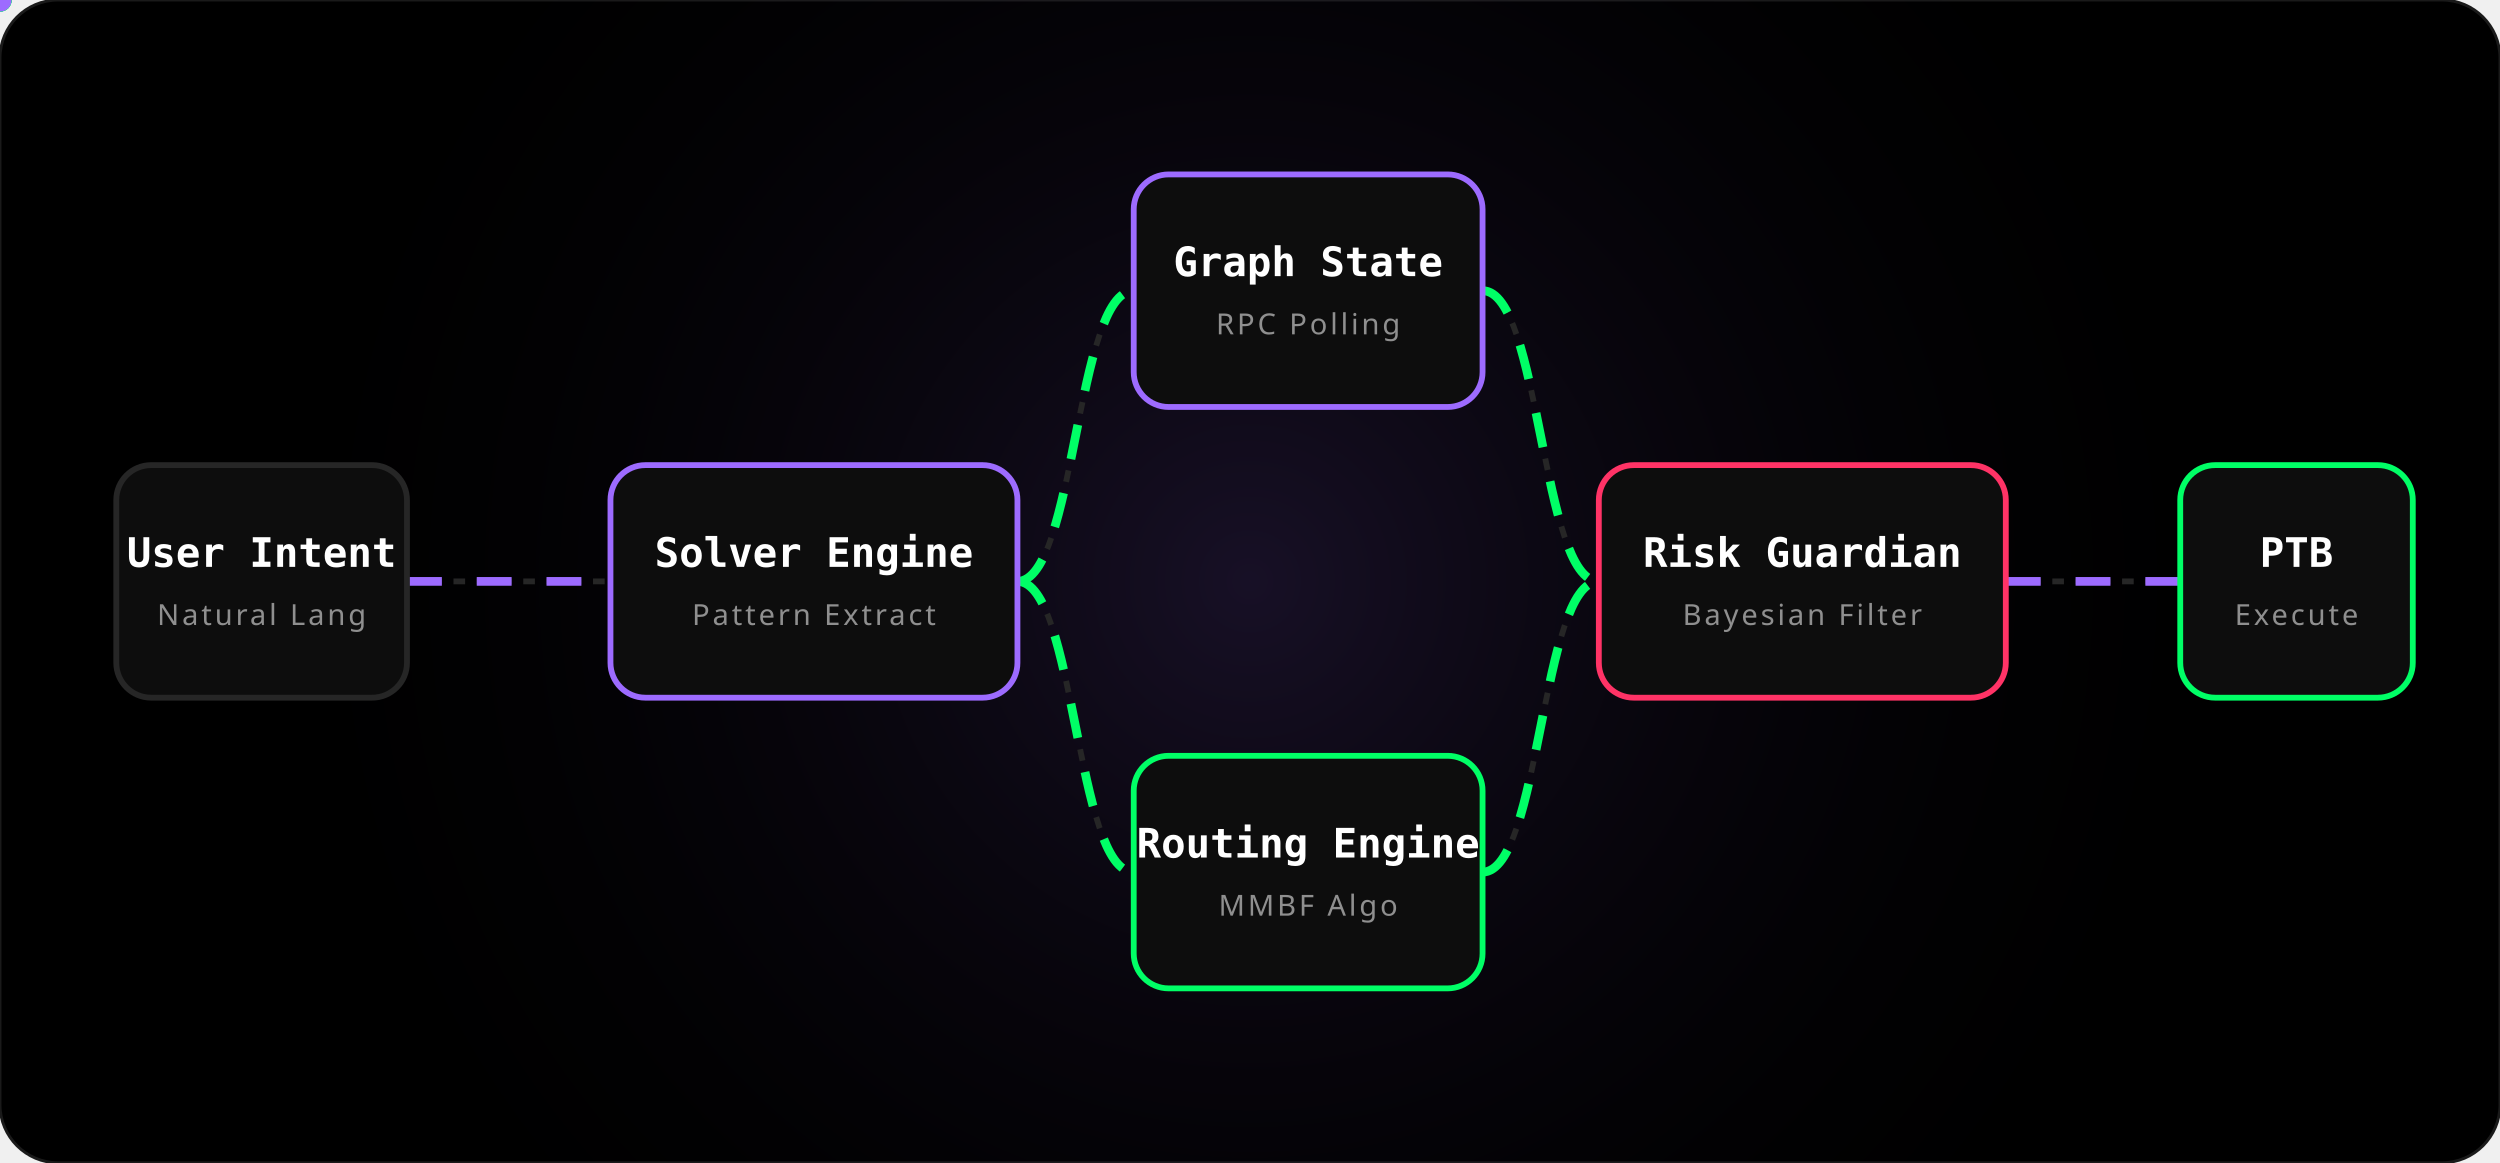
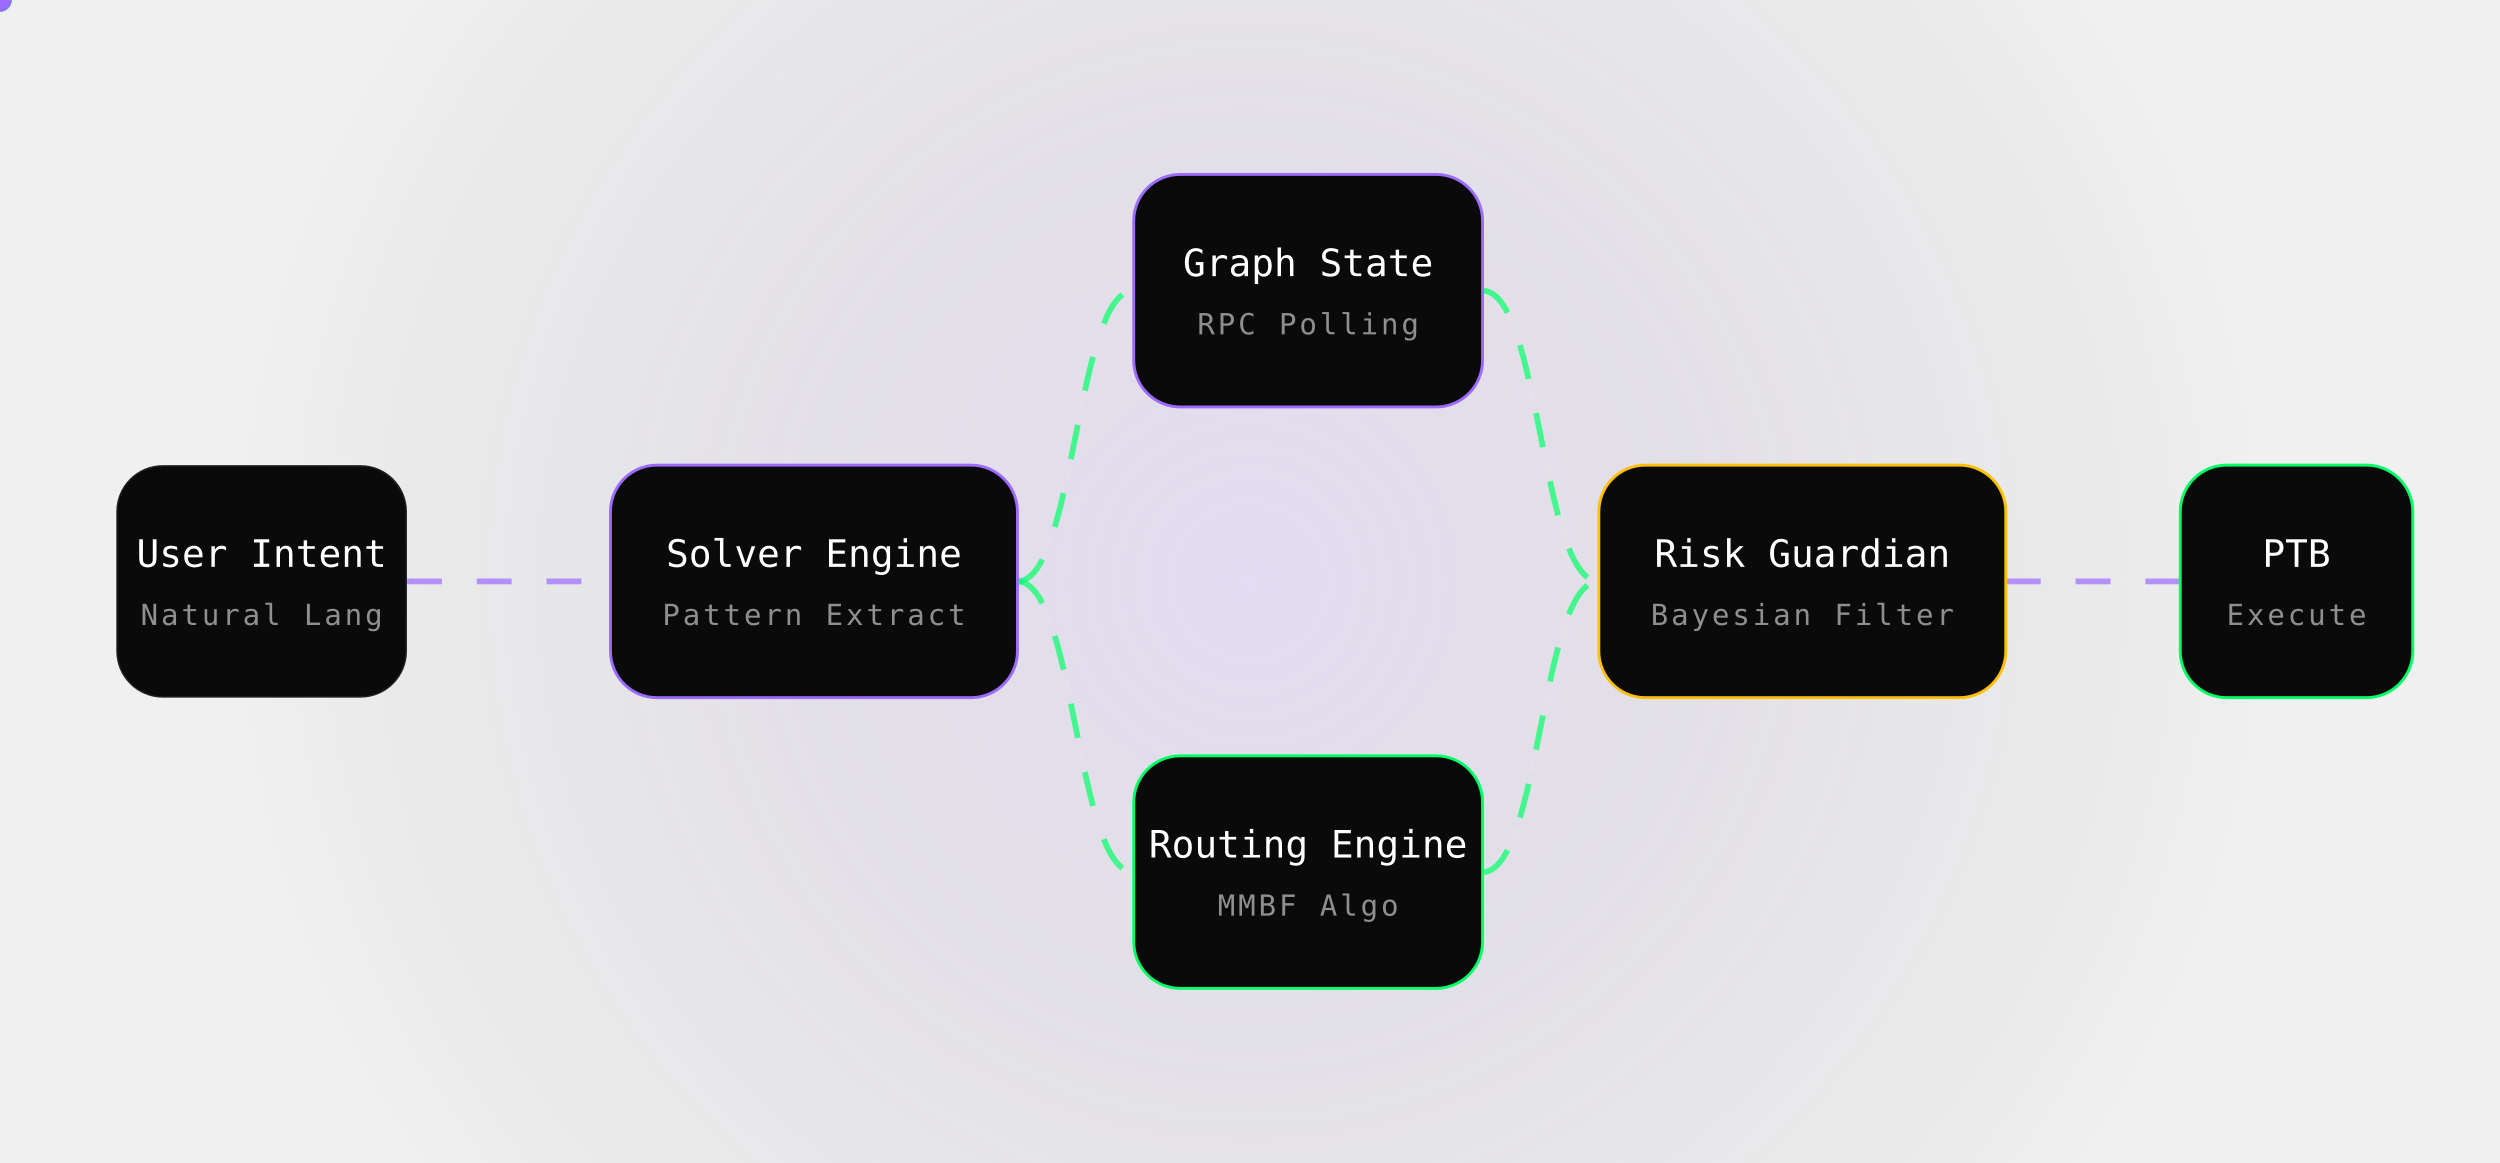
<svg xmlns="http://www.w3.org/2000/svg" width="100%" height="100%" viewBox="0 0 860 400">
  <defs>
    <radialGradient id="glow" cx="50%" cy="50%" r="50%">
      <stop offset="0%" stop-color="#9D6BFF" stop-opacity="0.15" />
      <stop offset="100%" stop-color="#000000" stop-opacity="0" />
    </radialGradient>
  </defs>
  <style>
-     .rect-bg { fill: #000000; rx: 20; stroke: #1A1A1A; stroke-width: 1; }
-     .node { fill: #0D0D0D; stroke: #262626; stroke-width: 2; rx: 12; }
-     .node-active { fill: #0D0D0D; stroke: #9D6BFF; stroke-width: 2; rx: 12; }
-     .node-safe { fill: #0D0D0D; stroke: #00FF66; stroke-width: 2; rx: 12; }
-     .text { fill: #FFFFFF; font-family: ui-monospace, SFMono-Regular, Menlo, Monaco, monospace; font-size: 14px; text-anchor: middle; font-weight: bold; }
-     .text-sub { fill: #8F8F8F; font-family: ui-sans-serif, system-ui, sans-serif; font-size: 10px; text-transform: uppercase; text-anchor: middle; letter-spacing: 1px; }
-     .line { fill: none; stroke: #262626; stroke-width: 2; stroke-dasharray: 4 4; }
-     .flow-path { fill: none; stroke: #9D6BFF; stroke-width: 3; stroke-dasharray: 12 12; animation: dash 2s linear infinite; }
-     .flow-path-fast { fill: none; stroke: #00FF66; stroke-width: 3; stroke-dasharray: 12 12; animation: dash 1s linear infinite; }
+     .rect-bg { fill: transparent; }
+     .node { fill: #0A0A0A; stroke: rgba(255,255,255,0.1); stroke-width: 1; rx: 16; }
+     .node-active { fill: #0A0A0A; stroke: #9D6BFF; stroke-width: 1; rx: 16; }
+     .node-safe { fill: #0A0A0A; stroke: #00FF66; stroke-width: 1; rx: 16; }
+     .text { fill: #FFFFFF; font-family: ui-monospace, SFMono-Regular, Menlo, Monaco, monospace; font-size: 13px; text-anchor: middle; font-weight: 500; }
+     .text-sub { fill: #8F8F8F; font-family: ui-monospace, SFMono-Regular, Menlo, Monaco, monospace; font-size: 10px; text-transform: uppercase; text-anchor: middle; letter-spacing: 1px; }
+     .line { fill: none; stroke: rgba(255,255,255,0.05); stroke-width: 2; stroke-dasharray: 4 4; }
+     .flow-path { fill: none; stroke: #9D6BFF; stroke-width: 2; stroke-dasharray: 12 12; animation: dash 2s linear infinite; opacity: 0.7; }
+     .flow-path-fast { fill: none; stroke: #00FF66; stroke-width: 2; stroke-dasharray: 12 12; animation: dash 1s linear infinite; opacity: 0.7; }
    @keyframes dash { to { stroke-dashoffset: -48; } }
-     @keyframes pulseBorder { 0% { stroke: #262626; } 50% { stroke: #9D6BFF; } 100% { stroke: #262626; } }
-     @keyframes pulseSafe { 0% { stroke: #262626; } 50% { stroke: #00FF66; } 100% { stroke: #262626; } }
+     @keyframes pulseBorder { 0% { stroke: rgba(255,255,255,0.1); } 50% { stroke: #9D6BFF; } 100% { stroke: rgba(255,255,255,0.1); } }
+     @keyframes pulseSafe { 0% { stroke: rgba(255,255,255,0.1); } 50% { stroke: #00FF66; } 100% { stroke: rgba(255,255,255,0.1); } }
    .pulse-anim { animation: pulseBorder 2s infinite; }
    .pulse-safe-anim { animation: pulseSafe 2.5s infinite; }
  </style>
  <rect width="100%" height="100%" class="rect-bg" />
  <circle cx="430" cy="200" r="350" fill="url(#glow)" />
  <path class="line" d="M 140 200 L 210 200" />
  <path class="line" d="M 350 200 C 370 200, 370 100, 390 100" />
  <path class="line" d="M 350 200 C 370 200, 370 300, 390 300" />
  <path class="line" d="M 510 100 C 530 100, 530 200, 550 200" />
  <path class="line" d="M 510 300 C 530 300, 530 200, 550 200" />
  <path class="line" d="M 690 200 L 750 200" />
  <path class="flow-path" d="M 140 200 L 210 200" />
  <path class="flow-path-fast" d="M 350 200 C 370 200, 370 100, 390 100" />
  <path class="flow-path-fast" d="M 350 200 C 370 200, 370 300, 390 300" />
  <path class="flow-path-fast" d="M 510 100 C 530 100, 530 200, 550 200" />
  <path class="flow-path-fast" d="M 510 300 C 530 300, 530 200, 550 200" />
  <path class="flow-path" d="M 690 200 L 750 200" />
  <circle r="4" fill="#FFF">
    <animateMotion dur="2s" repeatCount="indefinite" path="M 140 200 L 210 200" />
  </circle>
  <circle r="4" fill="#00FF66">
    <animateMotion dur="1.5s" repeatCount="indefinite" path="M 350 200 C 370 200, 370 100, 390 100" />
  </circle>
  <circle r="4" fill="#00FF66">
    <animateMotion dur="1.8s" repeatCount="indefinite" path="M 350 200 C 370 200, 370 300, 390 300" />
  </circle>
  <circle r="4" fill="#00FF66">
    <animateMotion dur="1.5s" repeatCount="indefinite" path="M 510 100 C 530 100, 530 200, 550 200" />
  </circle>
  <circle r="4" fill="#00FF66">
    <animateMotion dur="1.8s" repeatCount="indefinite" path="M 510 300 C 530 300, 530 200, 550 200" />
  </circle>
  <circle r="4" fill="#9D6BFF">
    <animateMotion dur="2s" repeatCount="indefinite" path="M 690 200 L 750 200" />
  </circle>
  <g transform="translate(40, 160)">
    <rect class="node" width="100" height="80" />
    <text class="text" x="50" y="35">User Intent</text>
    <text class="text-sub" x="50" y="55">Natural Lang</text>
  </g>
  <g transform="translate(210, 160)">
    <rect class="node-active pulse-anim" width="140" height="80" />
    <text class="text" x="70" y="35">Solver Engine</text>
    <text class="text-sub" x="70" y="55">Pattern Extract</text>
  </g>
  <g transform="translate(390, 60)">
    <rect class="node-active" width="120" height="80" />
    <text class="text" x="60" y="35">Graph State</text>
    <text class="text-sub" x="60" y="55">RPC Polling</text>
  </g>
  <g transform="translate(390, 260)">
    <rect class="node-safe pulse-safe-anim" width="120" height="80" />
    <text class="text" x="60" y="35">Routing Engine</text>
    <text class="text-sub" x="60" y="55">MMBF Algo</text>
  </g>
  <g transform="translate(550, 160)">
-     <rect class="node-active" width="140" height="80" style="stroke: #FF3366;" />
+     <rect class="node-active" width="140" height="80" style="stroke: #FFC107;" />
    <text class="text" x="70" y="35">Risk Guardian</text>
    <text class="text-sub" x="70" y="55">Bayesian Filter</text>
  </g>
  <g transform="translate(750, 160)">
    <rect class="node-safe" width="80" height="80" />
    <text class="text" x="40" y="35">PTB</text>
    <text class="text-sub" x="40" y="55">Execute</text>
  </g>
</svg>
